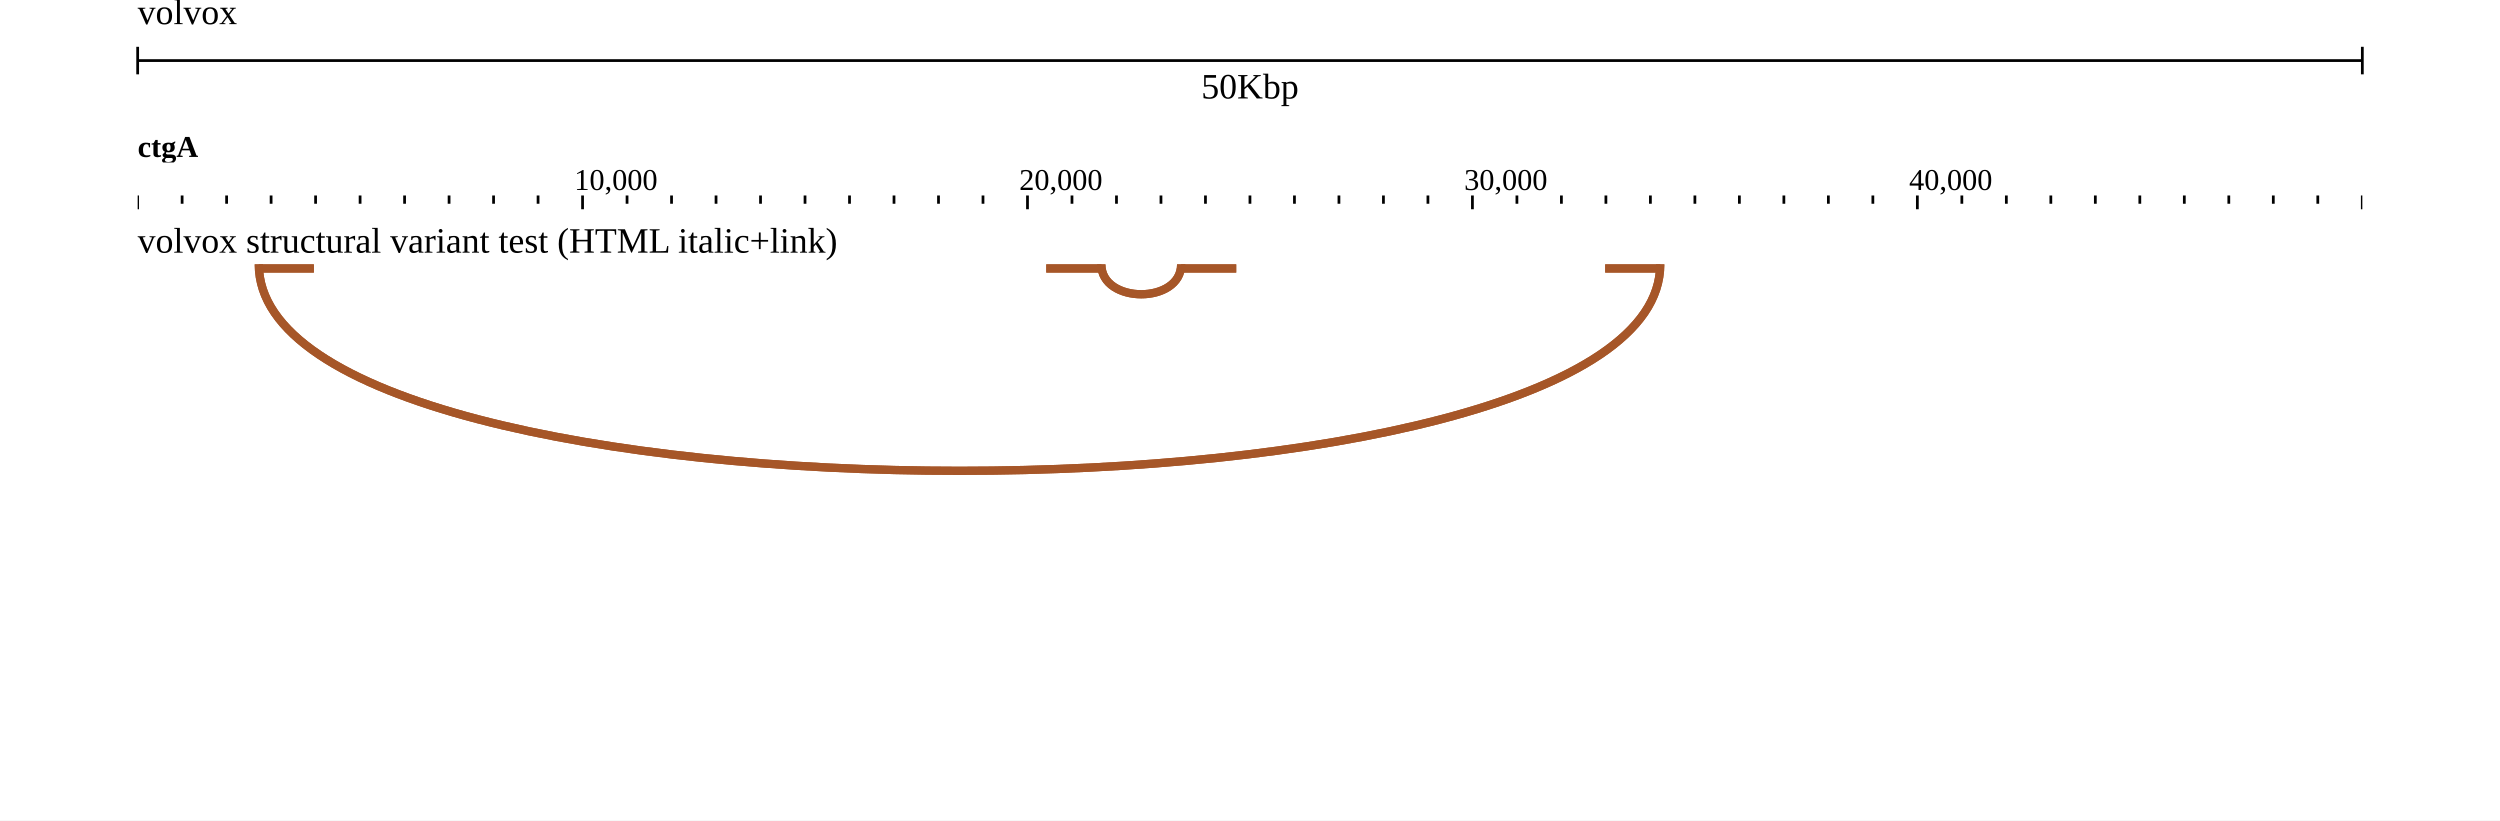
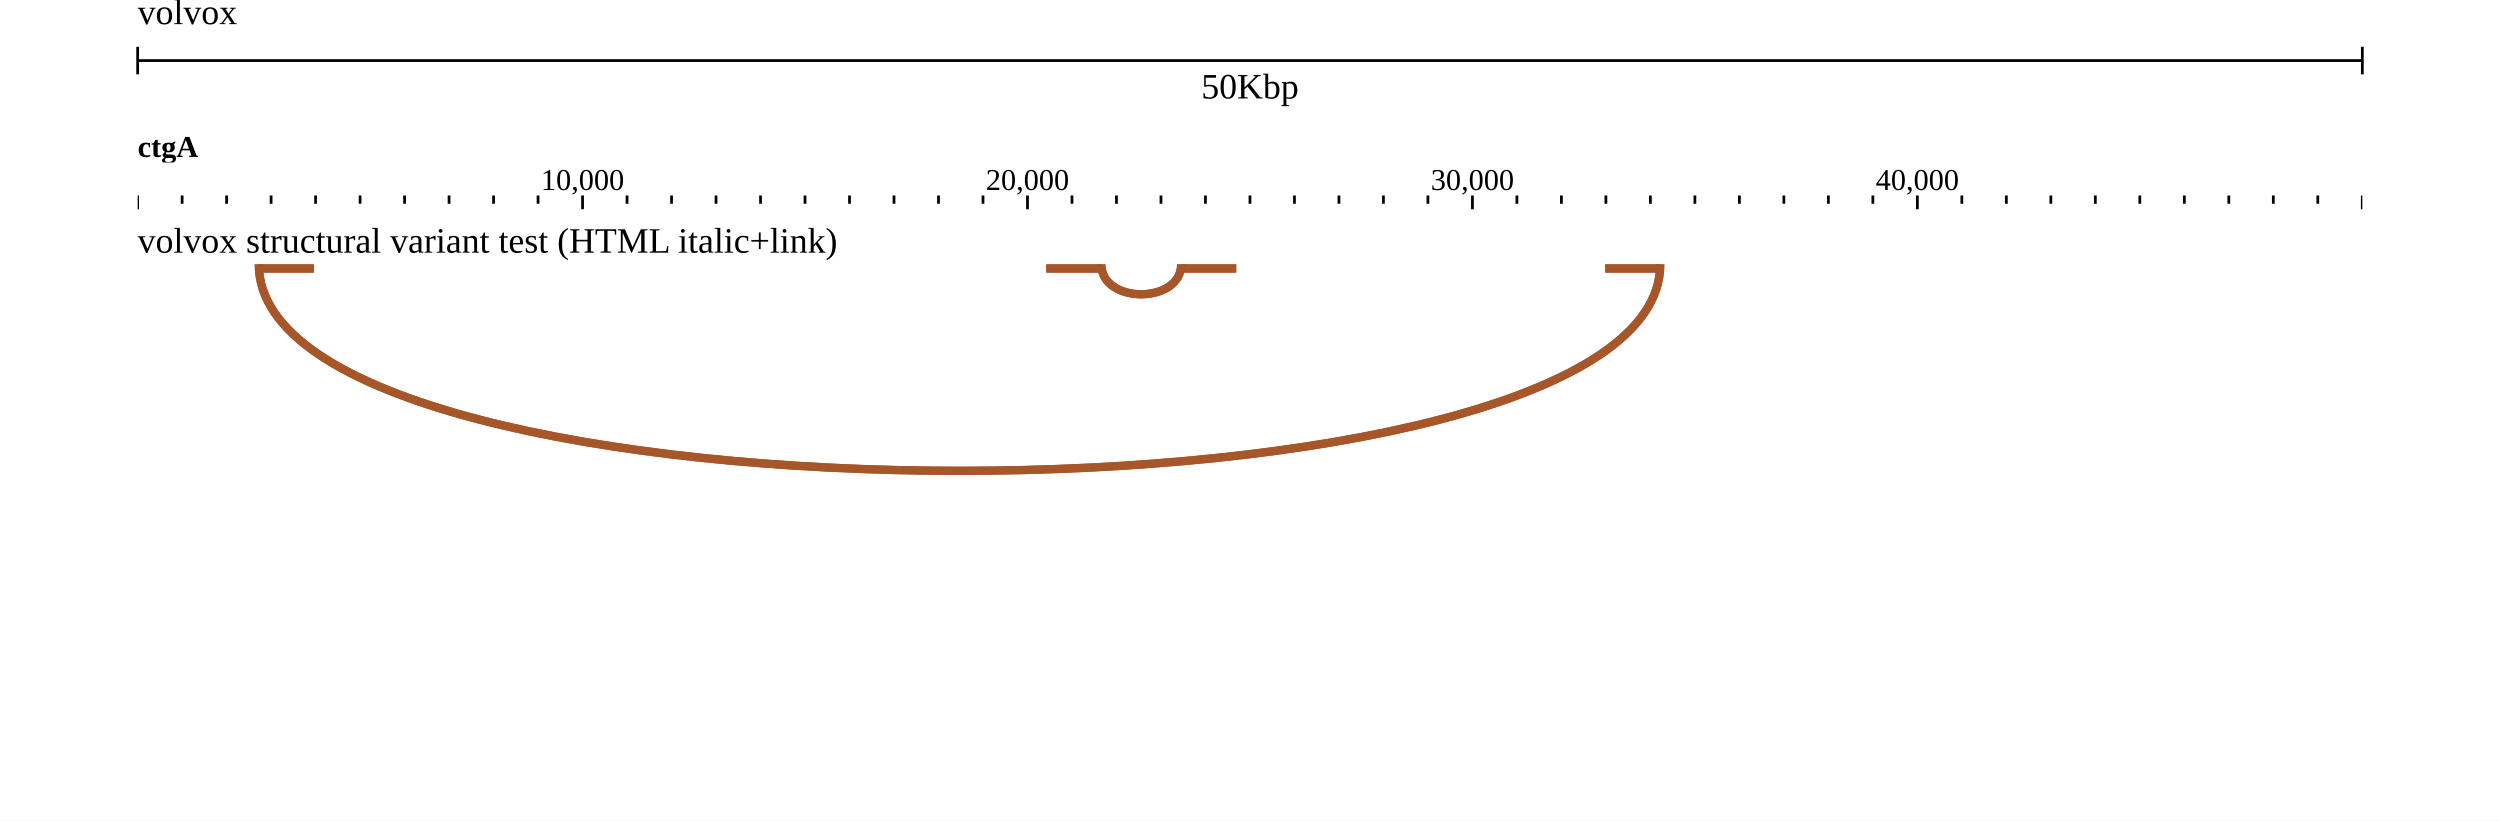
<svg xmlns="http://www.w3.org/2000/svg" width="908" height="298" viewBox="0 0 908 298">
  <rect width="908" height="298" fill="#ffffff" />
  <g transform="translate(50 0)">
    <g transform="translate(0)">
      <g id="header">
        <text x="0" y="0" dominant-baseline="hanging" font-size="13" fill="#000000">volvox</text>
        <g transform="translate(0 22)">
          <line x1="0" x2="808" y1="0" y2="0" stroke="#000000" />
          <line x1="0" x2="0" y1="-5" y2="5" stroke="#000000" />
          <line x1="808" x2="808" y1="-5" y2="5" stroke="#000000" />
          <text x="404" y="5" text-anchor="middle" dominant-baseline="hanging" font-size="13" fill="#000000">50Kbp</text>
        </g>
        <g transform="translate(0 44)">
          <g transform="translate(0 0)">
            <defs>
              <clipPath id="clip-integration_test-volvox:ctgA:0:50000:0">
                <rect x="0" y="0" width="808" height="100" />
              </clipPath>
            </defs>
            <g clip-path="url(#clip-integration_test-volvox:ctgA:0:50000:0)">
              <line x1="-32.336" x2="-32.336" y1="27" y2="30" stroke-width="1" stroke="#000000" />
              <line x1="-16.176" x2="-16.176" y1="27" y2="30" stroke-width="1" stroke="#000000" />
              <line x1="-0.016" x2="-0.016" y1="27" y2="32" stroke-width="1" stroke="#000000" />
              <line x1="16.144" x2="16.144" y1="27" y2="30" stroke-width="1" stroke="#000000" />
              <line x1="32.304" x2="32.304" y1="27" y2="30" stroke-width="1" stroke="#000000" />
              <line x1="48.464" x2="48.464" y1="27" y2="30" stroke-width="1" stroke="#000000" />
              <line x1="64.624" x2="64.624" y1="27" y2="30" stroke-width="1" stroke="#000000" />
              <line x1="80.784" x2="80.784" y1="27" y2="30" stroke-width="1" stroke="#000000" />
              <line x1="96.944" x2="96.944" y1="27" y2="30" stroke-width="1" stroke="#000000" />
              <line x1="113.104" x2="113.104" y1="27" y2="30" stroke-width="1" stroke="#000000" />
              <line x1="129.264" x2="129.264" y1="27" y2="30" stroke-width="1" stroke="#000000" />
              <line x1="145.424" x2="145.424" y1="27" y2="30" stroke-width="1" stroke="#000000" />
              <line x1="161.584" x2="161.584" y1="27" y2="32" stroke-width="1" stroke="#000000" />
              <line x1="177.744" x2="177.744" y1="27" y2="30" stroke-width="1" stroke="#000000" />
              <line x1="193.904" x2="193.904" y1="27" y2="30" stroke-width="1" stroke="#000000" />
              <line x1="210.064" x2="210.064" y1="27" y2="30" stroke-width="1" stroke="#000000" />
              <line x1="226.224" x2="226.224" y1="27" y2="30" stroke-width="1" stroke="#000000" />
              <line x1="242.384" x2="242.384" y1="27" y2="30" stroke-width="1" stroke="#000000" />
              <line x1="258.544" x2="258.544" y1="27" y2="30" stroke-width="1" stroke="#000000" />
              <line x1="274.704" x2="274.704" y1="27" y2="30" stroke-width="1" stroke="#000000" />
              <line x1="290.864" x2="290.864" y1="27" y2="30" stroke-width="1" stroke="#000000" />
              <line x1="307.024" x2="307.024" y1="27" y2="30" stroke-width="1" stroke="#000000" />
              <line x1="323.184" x2="323.184" y1="27" y2="32" stroke-width="1" stroke="#000000" />
              <line x1="339.344" x2="339.344" y1="27" y2="30" stroke-width="1" stroke="#000000" />
              <line x1="355.504" x2="355.504" y1="27" y2="30" stroke-width="1" stroke="#000000" />
              <line x1="371.664" x2="371.664" y1="27" y2="30" stroke-width="1" stroke="#000000" />
              <line x1="387.824" x2="387.824" y1="27" y2="30" stroke-width="1" stroke="#000000" />
              <line x1="403.984" x2="403.984" y1="27" y2="30" stroke-width="1" stroke="#000000" />
              <line x1="420.144" x2="420.144" y1="27" y2="30" stroke-width="1" stroke="#000000" />
              <line x1="436.304" x2="436.304" y1="27" y2="30" stroke-width="1" stroke="#000000" />
              <line x1="452.464" x2="452.464" y1="27" y2="30" stroke-width="1" stroke="#000000" />
              <line x1="468.624" x2="468.624" y1="27" y2="30" stroke-width="1" stroke="#000000" />
              <line x1="484.784" x2="484.784" y1="27" y2="32" stroke-width="1" stroke="#000000" />
              <line x1="500.944" x2="500.944" y1="27" y2="30" stroke-width="1" stroke="#000000" />
              <line x1="517.104" x2="517.104" y1="27" y2="30" stroke-width="1" stroke="#000000" />
              <line x1="533.264" x2="533.264" y1="27" y2="30" stroke-width="1" stroke="#000000" />
              <line x1="549.424" x2="549.424" y1="27" y2="30" stroke-width="1" stroke="#000000" />
              <line x1="565.584" x2="565.584" y1="27" y2="30" stroke-width="1" stroke="#000000" />
              <line x1="581.744" x2="581.744" y1="27" y2="30" stroke-width="1" stroke="#000000" />
              <line x1="597.904" x2="597.904" y1="27" y2="30" stroke-width="1" stroke="#000000" />
              <line x1="614.064" x2="614.064" y1="27" y2="30" stroke-width="1" stroke="#000000" />
              <line x1="630.224" x2="630.224" y1="27" y2="30" stroke-width="1" stroke="#000000" />
              <line x1="646.384" x2="646.384" y1="27" y2="32" stroke-width="1" stroke="#000000" />
              <line x1="662.544" x2="662.544" y1="27" y2="30" stroke-width="1" stroke="#000000" />
              <line x1="678.704" x2="678.704" y1="27" y2="30" stroke-width="1" stroke="#000000" />
              <line x1="694.864" x2="694.864" y1="27" y2="30" stroke-width="1" stroke="#000000" />
              <line x1="711.024" x2="711.024" y1="27" y2="30" stroke-width="1" stroke="#000000" />
              <line x1="727.184" x2="727.184" y1="27" y2="30" stroke-width="1" stroke="#000000" />
              <line x1="743.344" x2="743.344" y1="27" y2="30" stroke-width="1" stroke="#000000" />
              <line x1="759.504" x2="759.504" y1="27" y2="30" stroke-width="1" stroke="#000000" />
              <line x1="775.664" x2="775.664" y1="27" y2="30" stroke-width="1" stroke="#000000" />
              <line x1="791.824" x2="791.824" y1="27" y2="30" stroke-width="1" stroke="#000000" />
              <line x1="807.984" x2="807.984" y1="27" y2="32" stroke-width="1" stroke="#000000" />
              <line x1="824.144" x2="824.144" y1="27" y2="30" stroke-width="1" stroke="#000000" />
              <line x1="840.304" x2="840.304" y1="27" y2="30" stroke-width="1" stroke="#000000" />
-               <text x="158.584" y="25" font-size="11" fill="#000000">10,000</text>
-               <text x="320.184" y="25" font-size="11" fill="#000000">20,000</text>
-               <text x="481.784" y="25" font-size="11" fill="#000000">30,000</text>
-               <text x="643.384" y="25" font-size="11" fill="#000000">40,000</text>
+               <text x="161.584" y="25" text-anchor="middle" font-size="11" fill="#000000">10,000</text>
+               <text x="323.184" y="25" text-anchor="middle" font-size="11" fill="#000000">20,000</text>
+               <text x="484.784" y="25" text-anchor="middle" font-size="11" fill="#000000">30,000</text>
+               <text x="646.384" y="25" text-anchor="middle" font-size="11" fill="#000000">40,000</text>
            </g>
          </g>
          <g transform="translate(0 0)">
            <defs>
              <clipPath id="reflabel-integration_test-volvox:ctgA:0:49505:0">
                <rect x="0" y="0" width="807.016" height="15" />
              </clipPath>
            </defs>
            <g clip-path="url(#reflabel-integration_test-volvox:ctgA:0:49505:0)">
              <text x="0" y="13" font-size="11" font-weight="bold" fill="#000000">ctgA</text>
            </g>
          </g>
        </g>
      </g>
    </g>
    <g transform="translate(0 78)">
      <g transform="translate(0 0)">
        <defs>
          <clipPath id="track-clip-integration_test-volvox_sv_test">
            <rect x="-50" y="18" width="858" height="100" />
          </clipPath>
        </defs>
        <g clip-path="url(#track-clip-integration_test-volvox_sv_test)">
          <g transform="translate(0 18)">
            <defs>
              <clipPath id="arc-Ts1CbMlWv4">
                <rect x="0" y="0" width="808" height="100" />
              </clipPath>
            </defs>
            <g clip-path="url(#arc-Ts1CbMlWv4)">
              <path d="M 44 0 C 44 100, 553 100, 553 0" stroke-opacity="1" stroke="#a65628" stroke-width="3" fill="none" pointer-events="stroke" />
              <line stroke-opacity="1" stroke="#a65628" stroke-width="3" x1="44" x2="64" y1="1.5" y2="1.5" />
              <line stroke-opacity="1" stroke="#a65628" stroke-width="3" x1="553" x2="533" y1="1.5" y2="1.5" />
              <path d="M 350 0 C 350 14.5, 379 14.5, 379 0" stroke-opacity="1" stroke="#a65628" stroke-width="3" fill="none" pointer-events="stroke" />
              <line stroke-opacity="1" stroke="#a65628" stroke-width="3" x1="350" x2="330" y1="1.5" y2="1.5" />
              <line stroke-opacity="1" stroke="#a65628" stroke-width="3" x1="379" x2="399" y1="1.5" y2="1.5" />
              <path d="M 379 0 C 379 14.5, 350 14.5, 350 0" stroke-opacity="1" stroke="#a65628" stroke-width="3" fill="none" pointer-events="stroke" />
              <line stroke-opacity="1" stroke="#a65628" stroke-width="3" x1="379" x2="399" y1="1.5" y2="1.5" />
              <line stroke-opacity="1" stroke="#a65628" stroke-width="3" x1="350" x2="330" y1="1.5" y2="1.5" />
              <path d="M 553 0 C 553 100, 44 100, 44 0" stroke-opacity="1" stroke="#a65628" stroke-width="3" fill="none" pointer-events="stroke" />
              <line stroke-opacity="1" stroke="#a65628" stroke-width="3" x1="553" x2="533" y1="1.5" y2="1.5" />
              <line stroke-opacity="1" stroke="#a65628" stroke-width="3" x1="44" x2="64" y1="1.5" y2="1.5" />
            </g>
          </g>
        </g>
        <text x="0" y="5" font-size="13" dominant-baseline="hanging" fill="#000000">volvox structural variant test (HTML italic+link)</text>
      </g>
    </g>
    <g transform="translate(0 78)">
      <defs>
        <clipPath id="highlight-clip-integration_test">
          <rect x="0" y="0" width="808" height="120" />
        </clipPath>
      </defs>
      <g clip-path="url(#highlight-clip-integration_test)" />
    </g>
  </g>
</svg>
